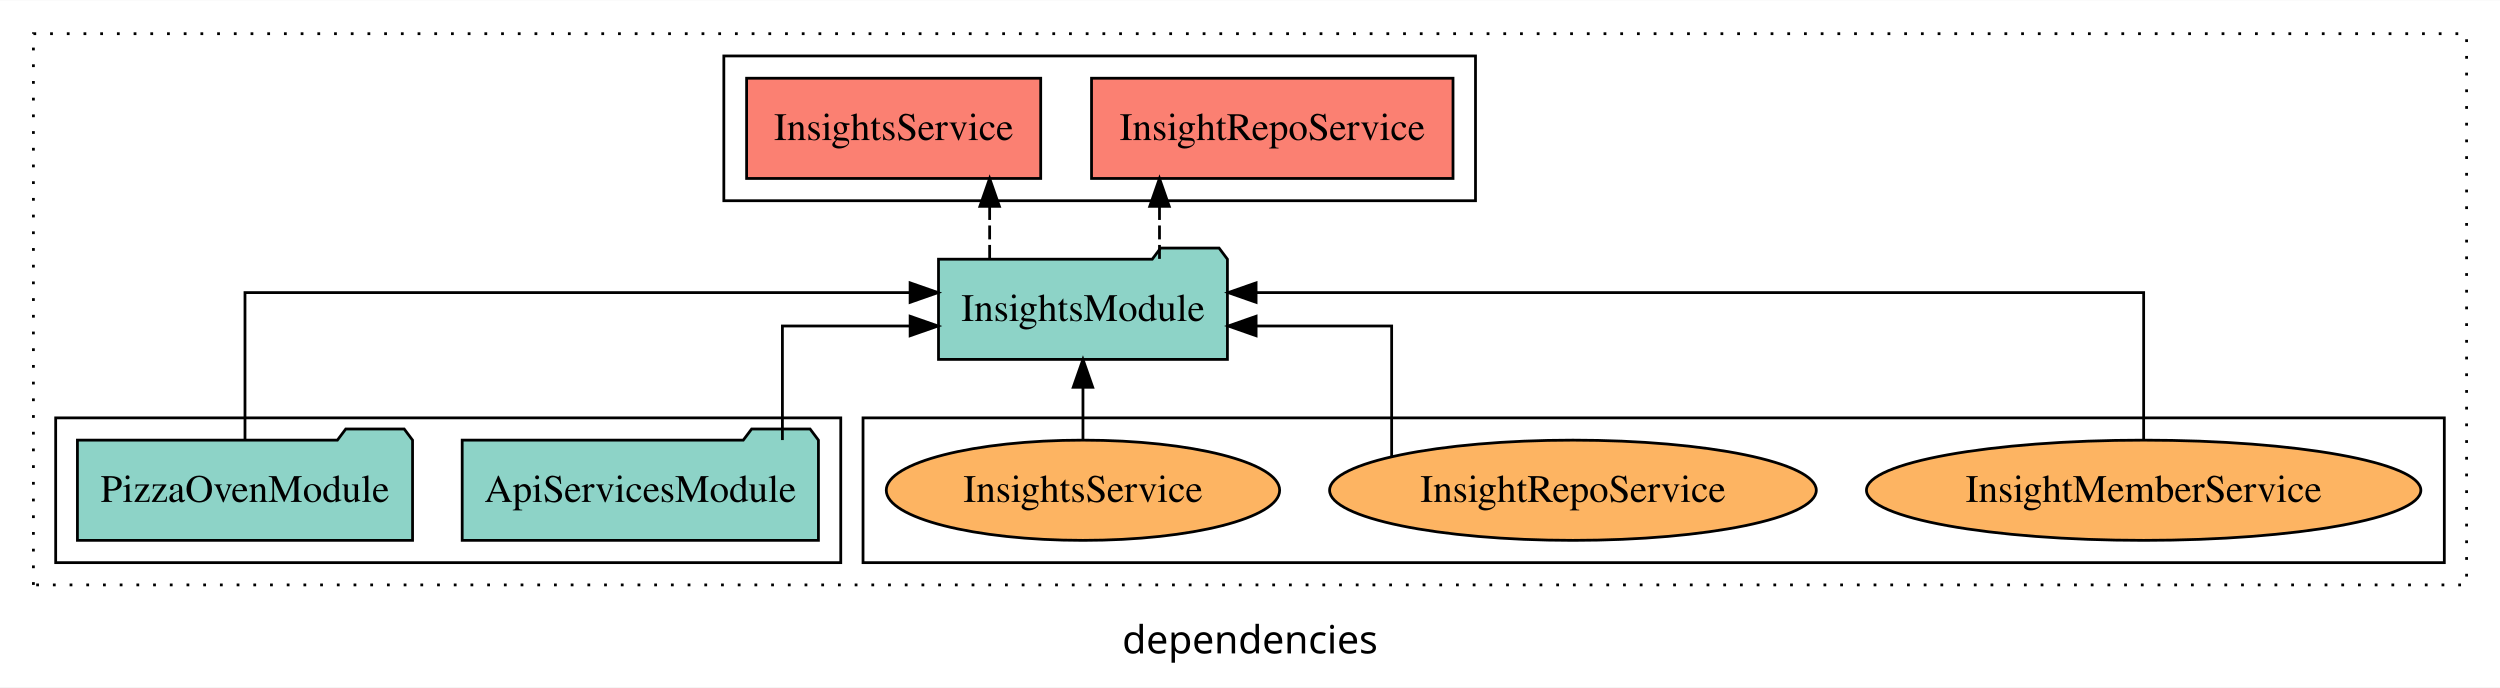
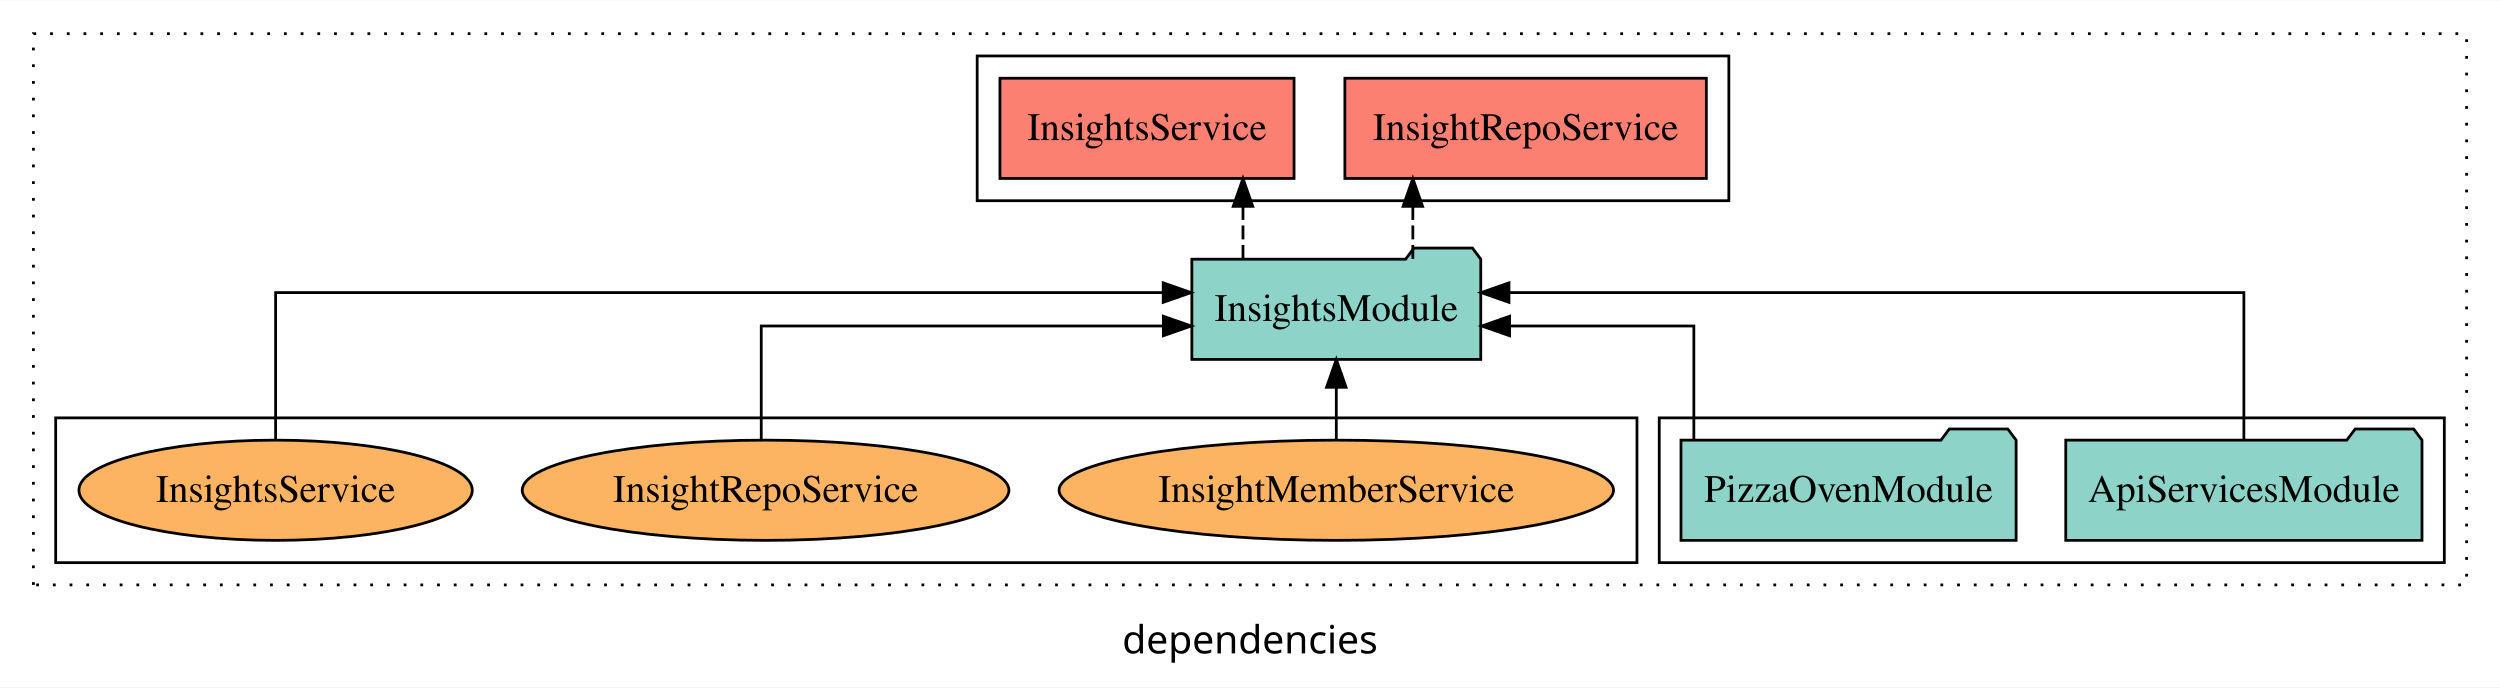
<svg xmlns="http://www.w3.org/2000/svg" width="898pt" height="247pt" viewBox="0.00 0.00 898.00 246.80">
  <g id="graph0" class="graph" transform="scale(1 1) rotate(0) translate(4 242.8)">
    <polygon fill="white" stroke="transparent" points="-4,4 -4,-242.8 894,-242.8 894,4 -4,4" />
    <text text-anchor="middle" x="445" y="-8.2" font-family="sans-serif" font-size="14.00">dependencies</text>
    <g id="clust1" class="cluster">
      <polygon fill="none" stroke="black" stroke-dasharray="1,5" points="8,-32.8 8,-230.8 882,-230.8 882,-32.8 8,-32.8" />
    </g>
-     <g id="clust6" class="cluster">
-       <polygon fill="none" stroke="black" points="306,-40.8 306,-92.8 874,-92.8 874,-40.8 306,-40.8" />
-     </g>
    <g id="clust3" class="cluster">
-       <polygon fill="none" stroke="black" points="16,-40.8 16,-92.8 298,-92.8 298,-40.8 16,-40.8" />
+       <polygon fill="none" stroke="black" points="592,-40.8 592,-92.8 874,-92.8 874,-40.8 592,-40.8" />
    </g>
    <g id="clust4" class="cluster">
-       <polygon fill="none" stroke="black" points="256,-170.8 256,-222.8 526,-222.8 526,-170.8 256,-170.8" />
+       <polygon fill="none" stroke="black" points="347,-170.8 347,-222.8 617,-222.8 617,-170.8 347,-170.8" />
+     </g>
+     <g id="clust6" class="cluster">
+       <polygon fill="none" stroke="black" points="16,-40.8 16,-92.8 584,-92.8 584,-40.8 16,-40.8" />
    </g>
    <g id="node1" class="node">
-       <polygon fill="#8dd3c7" stroke="black" points="289.98,-84.8 286.98,-88.8 265.98,-88.8 262.98,-84.8 162.02,-84.8 162.02,-48.8 289.98,-48.8 289.98,-84.8" />
-       <text text-anchor="middle" x="226" y="-62.6" font-family="Times,serif" font-size="14.00">ApiServicesModule</text>
+       <polygon fill="#8dd3c7" stroke="black" points="865.98,-84.8 862.98,-88.8 841.98,-88.8 838.98,-84.8 738.02,-84.8 738.02,-48.8 865.98,-48.8 865.98,-84.8" />
+       <text text-anchor="middle" x="802" y="-62.6" font-family="Times,serif" font-size="14.00">ApiServicesModule</text>
    </g>
    <g id="node3" class="node">
-       <polygon fill="#8dd3c7" stroke="black" points="436.89,-149.8 433.89,-153.8 412.89,-153.8 409.89,-149.8 333.11,-149.8 333.11,-113.8 436.89,-113.8 436.89,-149.8" />
-       <text text-anchor="middle" x="385" y="-127.6" font-family="Times,serif" font-size="14.00">InsightsModule</text>
+       <polygon fill="#8dd3c7" stroke="black" points="527.89,-149.8 524.89,-153.8 503.89,-153.8 500.89,-149.8 424.11,-149.8 424.11,-113.8 527.89,-113.8 527.89,-149.8" />
+       <text text-anchor="middle" x="476" y="-127.6" font-family="Times,serif" font-size="14.00">InsightsModule</text>
    </g>
    <g id="edge1" class="edge">
-       <path fill="none" stroke="black" d="M277.04,-84.82C277.04,-102.17 277.04,-125.8 277.04,-125.8 277.04,-125.8 322.92,-125.8 322.92,-125.8" />
-       <polygon fill="black" stroke="black" points="322.92,-129.3 332.92,-125.8 322.92,-122.3 322.92,-129.3" />
+       <path fill="none" stroke="black" d="M802,-85.08C802,-106.12 802,-137.8 802,-137.8 802,-137.8 538.02,-137.8 538.02,-137.8" />
+       <polygon fill="black" stroke="black" points="538.02,-134.3 528.02,-137.8 538.02,-141.3 538.02,-134.3" />
    </g>
    <g id="node2" class="node">
-       <polygon fill="#8dd3c7" stroke="black" points="144.19,-84.8 141.19,-88.8 120.19,-88.8 117.19,-84.8 23.81,-84.8 23.81,-48.8 144.19,-48.8 144.19,-84.8" />
-       <text text-anchor="middle" x="84" y="-62.6" font-family="Times,serif" font-size="14.00">PizzaOvenModule</text>
+       <polygon fill="#8dd3c7" stroke="black" points="720.19,-84.8 717.19,-88.8 696.19,-88.8 693.19,-84.8 599.81,-84.8 599.81,-48.8 720.19,-48.8 720.19,-84.8" />
+       <text text-anchor="middle" x="660" y="-62.6" font-family="Times,serif" font-size="14.00">PizzaOvenModule</text>
    </g>
    <g id="edge2" class="edge">
-       <path fill="none" stroke="black" d="M84,-85.08C84,-106.12 84,-137.8 84,-137.8 84,-137.8 322.91,-137.8 322.91,-137.8" />
-       <polygon fill="black" stroke="black" points="322.91,-141.3 332.91,-137.8 322.91,-134.3 322.91,-141.3" />
+       <path fill="none" stroke="black" d="M604.43,-84.82C604.43,-102.17 604.43,-125.8 604.43,-125.8 604.43,-125.8 538.24,-125.8 538.24,-125.8" />
+       <polygon fill="black" stroke="black" points="538.24,-122.3 528.24,-125.8 538.24,-129.3 538.24,-122.3" />
    </g>
    <g id="node4" class="node">
-       <polygon fill="#fb8072" stroke="black" points="517.92,-214.8 388.08,-214.8 388.08,-178.8 517.92,-178.8 517.92,-214.8" />
-       <text text-anchor="middle" x="453" y="-192.6" font-family="Times,serif" font-size="14.00">InsightRepoService </text>
+       <polygon fill="#fb8072" stroke="black" points="608.92,-214.8 479.08,-214.8 479.08,-178.8 608.92,-178.8 608.92,-214.8" />
+       <text text-anchor="middle" x="544" y="-192.6" font-family="Times,serif" font-size="14.00">InsightRepoService </text>
    </g>
    <g id="edge3" class="edge">
-       <path fill="none" stroke="black" stroke-dasharray="5,2" d="M412.49,-149.91C412.49,-149.91 412.49,-168.79 412.49,-168.79" />
-       <polygon fill="black" stroke="black" points="408.99,-168.79 412.49,-178.79 415.99,-168.79 408.99,-168.79" />
+       <path fill="none" stroke="black" stroke-dasharray="5,2" d="M503.49,-149.91C503.49,-149.91 503.49,-168.79 503.49,-168.79" />
+       <polygon fill="black" stroke="black" points="499.99,-168.79 503.49,-178.79 506.99,-168.79 499.99,-168.79" />
    </g>
    <g id="node5" class="node">
-       <polygon fill="#fb8072" stroke="black" points="369.82,-214.8 264.18,-214.8 264.18,-178.8 369.82,-178.8 369.82,-214.8" />
-       <text text-anchor="middle" x="317" y="-192.6" font-family="Times,serif" font-size="14.00">InsightsService </text>
+       <polygon fill="#fb8072" stroke="black" points="460.82,-214.8 355.18,-214.8 355.18,-178.8 460.82,-178.8 460.82,-214.8" />
+       <text text-anchor="middle" x="408" y="-192.6" font-family="Times,serif" font-size="14.00">InsightsService </text>
    </g>
    <g id="edge4" class="edge">
-       <path fill="none" stroke="black" stroke-dasharray="5,2" d="M351.48,-149.91C351.48,-149.91 351.48,-168.79 351.48,-168.79" />
-       <polygon fill="black" stroke="black" points="347.98,-168.79 351.48,-178.79 354.98,-168.79 347.98,-168.79" />
+       <path fill="none" stroke="black" stroke-dasharray="5,2" d="M442.48,-149.91C442.48,-149.91 442.48,-168.79 442.48,-168.79" />
+       <polygon fill="black" stroke="black" points="438.98,-168.79 442.48,-178.79 445.98,-168.79 438.98,-168.79" />
    </g>
    <g id="node6" class="node">
-       <ellipse fill="#fdb462" stroke="black" cx="766" cy="-66.8" rx="99.57" ry="18" />
-       <text text-anchor="middle" x="766" y="-62.6" font-family="Times,serif" font-size="14.00">InsightMemberService</text>
+       <ellipse fill="#fdb462" stroke="black" cx="476" cy="-66.8" rx="99.57" ry="18" />
+       <text text-anchor="middle" x="476" y="-62.6" font-family="Times,serif" font-size="14.00">InsightMemberService</text>
    </g>
    <g id="edge5" class="edge">
-       <path fill="none" stroke="black" d="M766,-85.08C766,-106.12 766,-137.8 766,-137.8 766,-137.8 447.18,-137.8 447.18,-137.8" />
-       <polygon fill="black" stroke="black" points="447.18,-134.3 437.18,-137.8 447.18,-141.3 447.18,-134.3" />
+       <path fill="none" stroke="black" d="M476,-84.91C476,-84.91 476,-103.79 476,-103.79" />
+       <polygon fill="black" stroke="black" points="472.5,-103.79 476,-113.79 479.5,-103.79 472.5,-103.79" />
    </g>
    <g id="node7" class="node">
-       <ellipse fill="#fdb462" stroke="black" cx="561" cy="-66.8" rx="87.41" ry="18" />
-       <text text-anchor="middle" x="561" y="-62.6" font-family="Times,serif" font-size="14.00">InsightRepoService</text>
+       <ellipse fill="#fdb462" stroke="black" cx="271" cy="-66.8" rx="87.41" ry="18" />
+       <text text-anchor="middle" x="271" y="-62.6" font-family="Times,serif" font-size="14.00">InsightRepoService</text>
    </g>
    <g id="edge6" class="edge">
-       <path fill="none" stroke="black" d="M495.88,-79.02C495.88,-96.31 495.88,-125.8 495.88,-125.8 495.88,-125.8 447.19,-125.8 447.19,-125.8" />
-       <polygon fill="black" stroke="black" points="447.19,-122.3 437.19,-125.8 447.19,-129.3 447.19,-122.3" />
+       <path fill="none" stroke="black" d="M269.44,-84.82C269.44,-102.17 269.44,-125.8 269.44,-125.8 269.44,-125.8 413.88,-125.8 413.88,-125.8" />
+       <polygon fill="black" stroke="black" points="413.88,-129.3 423.88,-125.8 413.88,-122.3 413.88,-129.3" />
    </g>
    <g id="node8" class="node">
-       <ellipse fill="#fdb462" stroke="black" cx="385" cy="-66.8" rx="70.65" ry="18" />
-       <text text-anchor="middle" x="385" y="-62.6" font-family="Times,serif" font-size="14.00">InsightsService</text>
+       <ellipse fill="#fdb462" stroke="black" cx="95" cy="-66.8" rx="70.65" ry="18" />
+       <text text-anchor="middle" x="95" y="-62.6" font-family="Times,serif" font-size="14.00">InsightsService</text>
    </g>
    <g id="edge7" class="edge">
-       <path fill="none" stroke="black" d="M385,-84.91C385,-84.91 385,-103.79 385,-103.79" />
-       <polygon fill="black" stroke="black" points="381.5,-103.79 385,-113.79 388.5,-103.79 381.5,-103.79" />
+       <path fill="none" stroke="black" d="M95,-85.08C95,-106.12 95,-137.8 95,-137.8 95,-137.8 413.82,-137.8 413.82,-137.8" />
+       <polygon fill="black" stroke="black" points="413.82,-141.3 423.82,-137.8 413.82,-134.3 413.82,-141.3" />
    </g>
  </g>
</svg>
